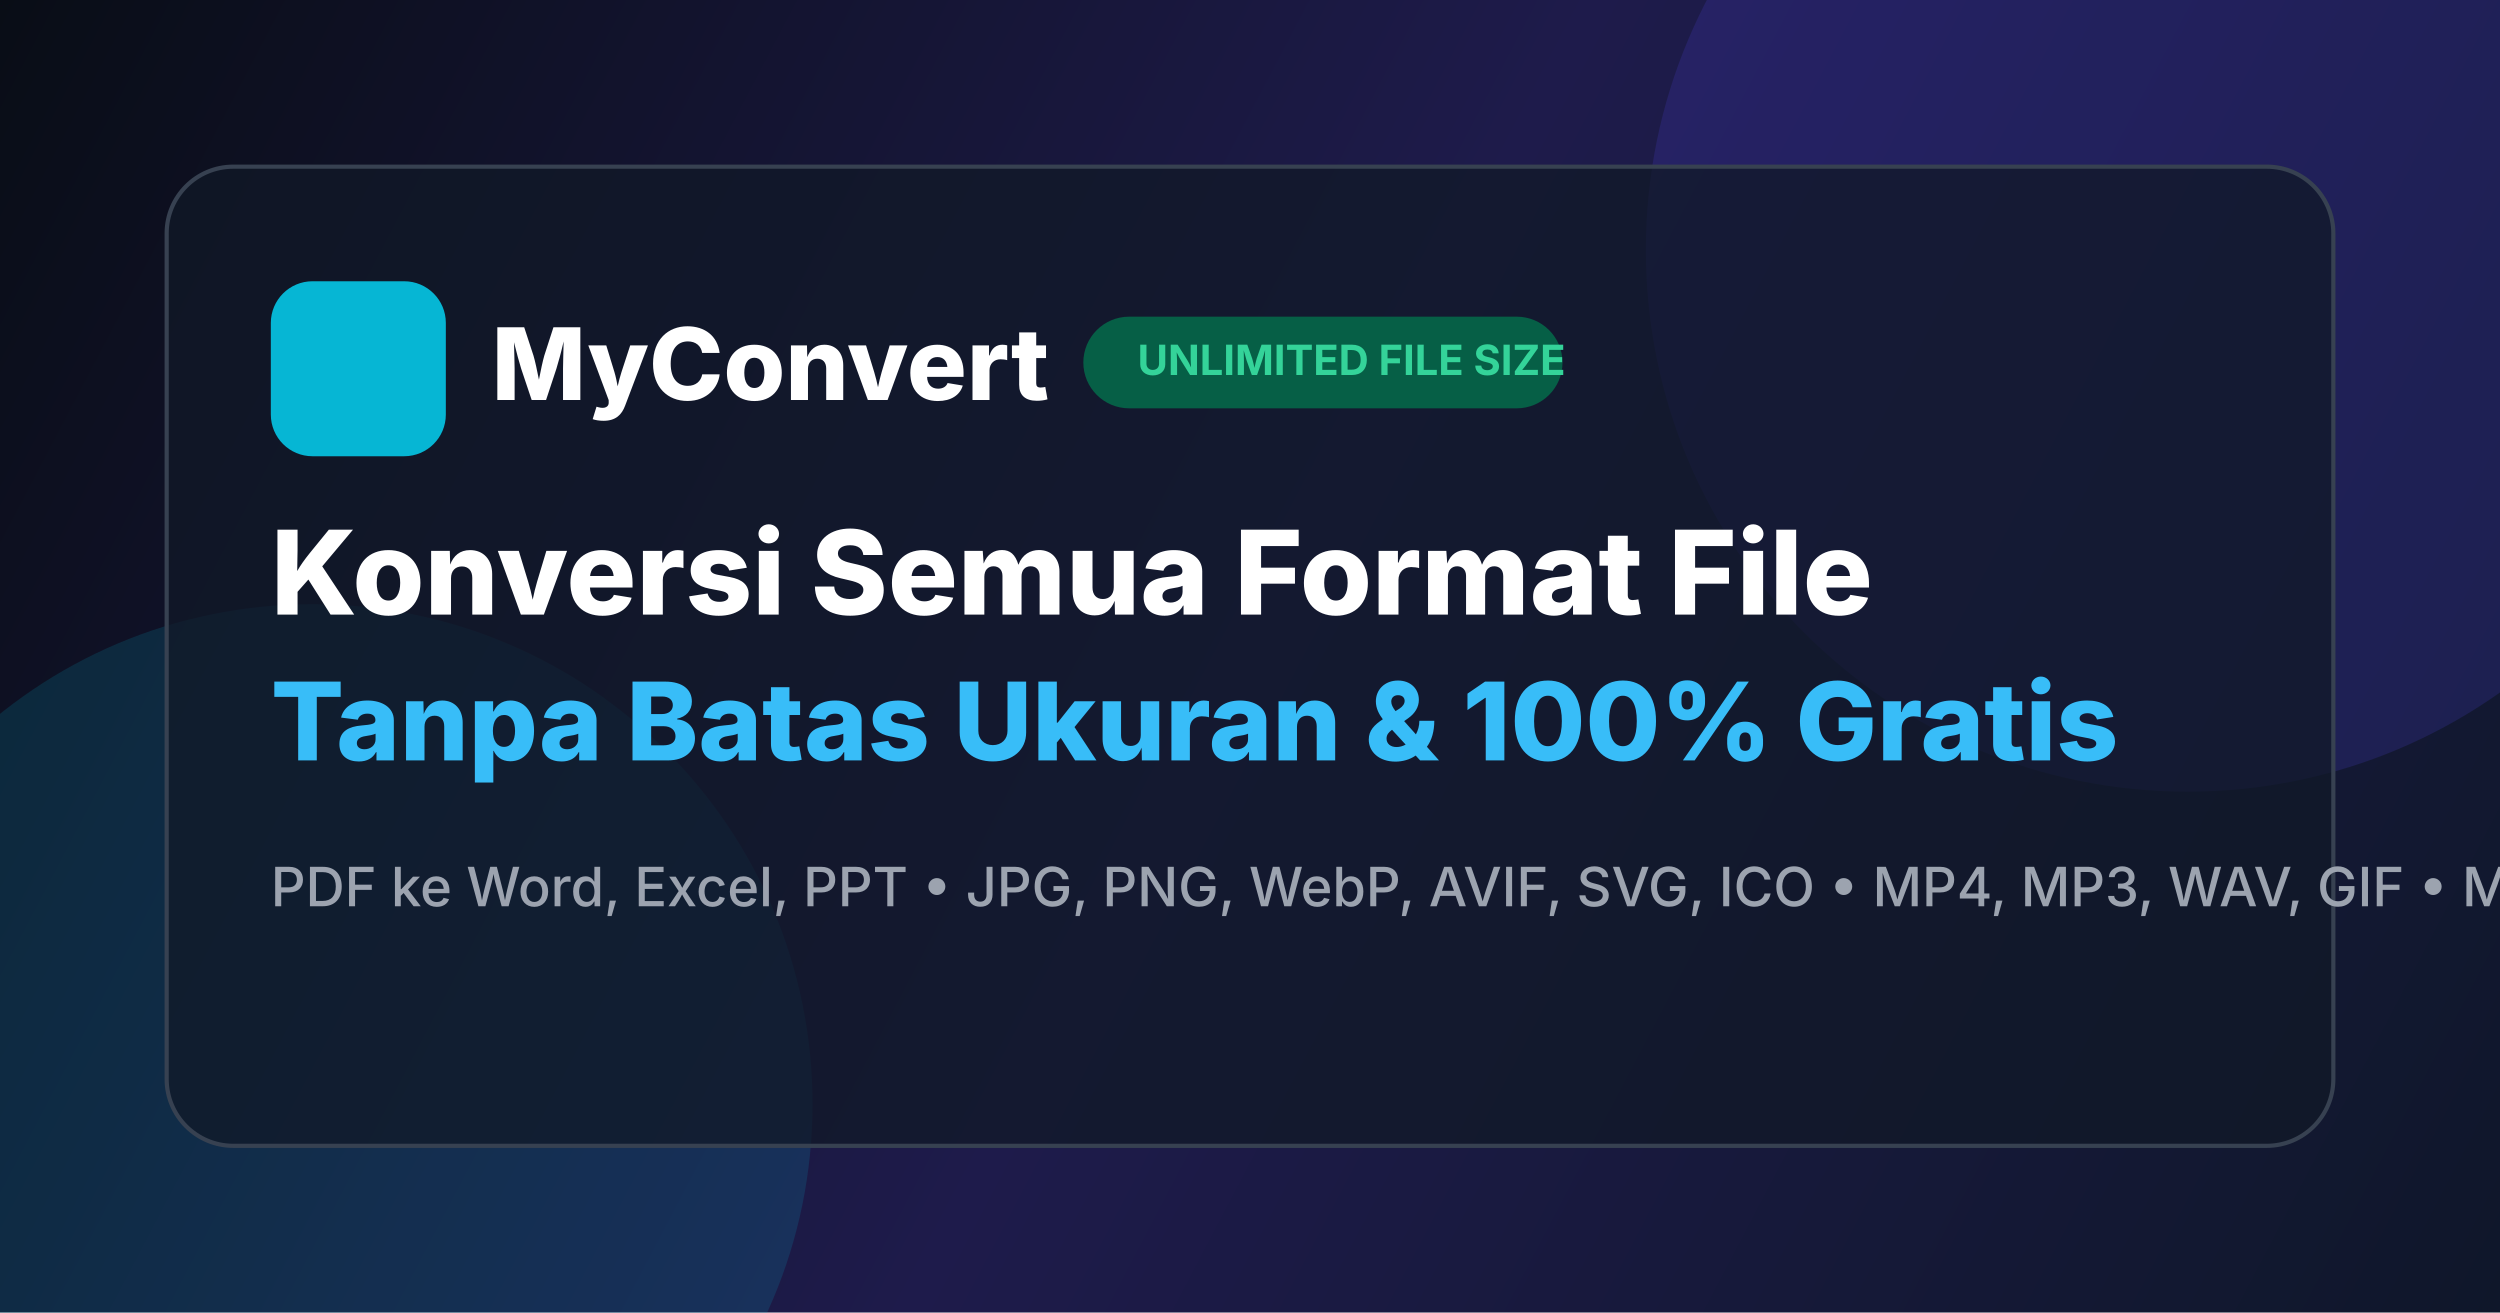
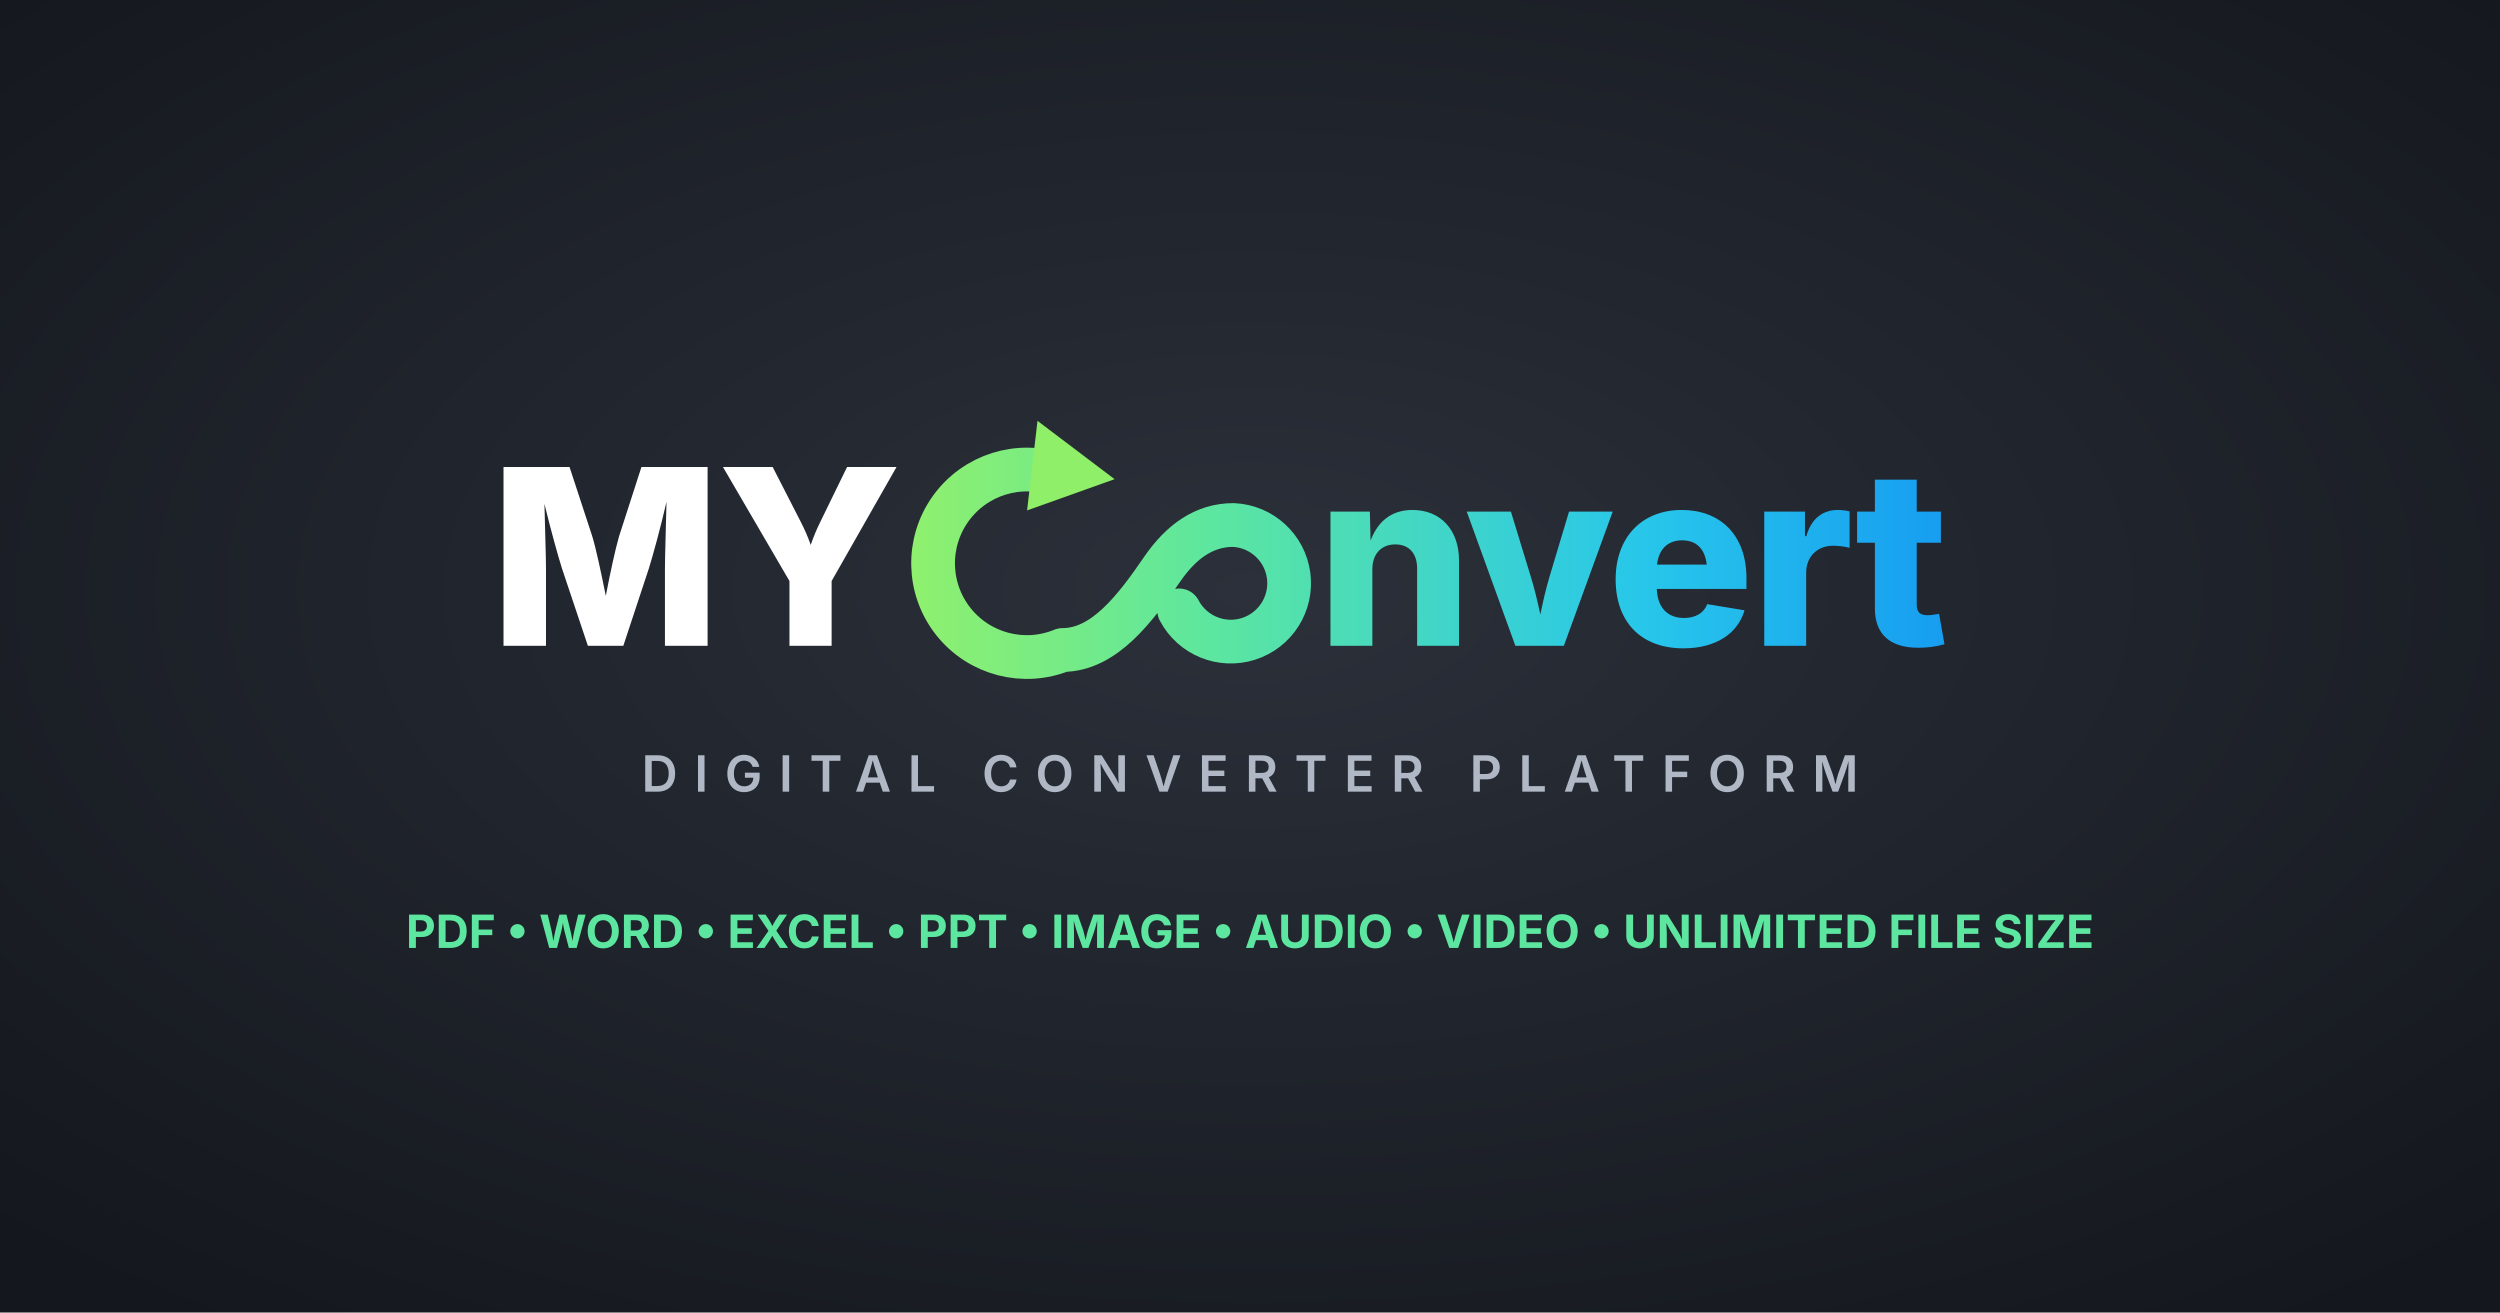
<svg xmlns="http://www.w3.org/2000/svg" width="1200" height="630" viewBox="0 0 1200 630" fill="none">
  <defs>
-     <linearGradient id="ogBg" x1="0" y1="0" x2="1200" y2="630" gradientUnits="userSpaceOnUse">
-       <stop offset="0%" stop-color="#090D16" />
-       <stop offset="50%" stop-color="#1E1B4B" />
-       <stop offset="100%" stop-color="#0F172A" />
-     </linearGradient>
-     <linearGradient id="brandGrad" x1="0" y1="0" x2="128" y2="128" gradientUnits="userSpaceOnUse">
-       <stop offset="0%" stop-color="#6366F1" />
-       <stop offset="100%" stop-color="#06B6D4" />
+     <radialGradient id="bgRadial" cx="50%" cy="45%" r="70%">
+       <stop offset="0%" stop-color="#2B303A" />
+       <stop offset="100%" stop-color="#14171D" />
+     </radialGradient>
+     <linearGradient id="convertGrad" x1="380" y1="260" x2="960" y2="260" gradientUnits="userSpaceOnUse">
+       <stop offset="0%" stop-color="#A3F459" />
+       <stop offset="35%" stop-color="#5CE6A0" />
+       <stop offset="70%" stop-color="#28C7EA" />
+       <stop offset="100%" stop-color="#1496F2" />
    </linearGradient>
  </defs>
-   <rect width="1200" height="630" fill="url(#ogBg)" />
-   <circle cx="1050" cy="120" r="260" fill="#4F46E5" fill-opacity="0.18" />
-   <circle cx="150" cy="530" r="240" fill="#06B6D4" fill-opacity="0.15" />
-   <rect x="80" y="80" width="1040" height="470" rx="32" fill="#111827" fill-opacity="0.75" stroke="#374151" stroke-width="2" />
-   <rect x="130" y="135" width="84" height="84" rx="20" fill="url(#brandGrad)" />
-   <text x="236" y="192" fill="#FFFFFF" font-family="Inter, sans-serif" font-weight="800" font-size="48">MyConvert</text>
-   <rect x="520" y="152" width="230" height="44" rx="22" fill="#065F46" />
-   <text x="546" y="180" fill="#34D399" font-family="Inter, sans-serif" font-weight="700" font-size="20">UNLIMITED FILE SIZE</text>
-   <text x="130" y="295" fill="#FFFFFF" font-family="Inter, sans-serif" font-weight="800" font-size="56">Konversi Semua Format File</text>
-   <text x="130" y="365" fill="#38BDF8" font-family="Inter, sans-serif" font-weight="800" font-size="52">Tanpa Batas Ukuran &amp; 100% Gratis</text>
-   <text x="130" y="435" fill="#9CA3AF" font-family="Inter, sans-serif" font-weight="500" font-size="26">PDF ke Word, Excel, PPT • JPG, PNG, WebP, AVIF, SVG, ICO • MP4, MP3, WAV, GIF • Merge &amp; Compress PDF</text>
+   <rect width="1200" height="630" fill="url(#bgRadial)" />
+   <text x="235" y="310" fill="#FFFFFF" font-family="'Plus Jakarta Sans', Inter, sans-serif" font-weight="800" font-size="118" letter-spacing="-2">MY</text>
+   <path d="M 508 228 A 45 45 0 1 0 510 312 C 530 312 545 292 558 273 C 567 260 578 252 592 252 A 28 28 0 1 1 566 293" stroke="url(#convertGrad)" stroke-width="21" stroke-linecap="round" stroke-linejoin="round" />
+   <path d="M 498 202 L 535 230 L 493 245 Z" fill="#8FEF68" />
+   <text x="632" y="310" fill="url(#convertGrad)" font-family="'Plus Jakarta Sans', Inter, sans-serif" font-weight="800" font-size="118" letter-spacing="-2">nvert</text>
+   <text x="600" y="380" text-anchor="middle" fill="#B0B8C5" font-family="'Plus Jakarta Sans', Inter, sans-serif" font-weight="600" font-size="24" letter-spacing="8">DIGITAL CONVERTER PLATFORM</text>
+   <text x="600" y="455" text-anchor="middle" fill="#5CE6A0" font-family="'Plus Jakarta Sans', Inter, sans-serif" font-weight="700" font-size="22">PDF • WORD • EXCEL • PPT • IMAGE • AUDIO • VIDEO • UNLIMITED FILE SIZE</text>
</svg>
